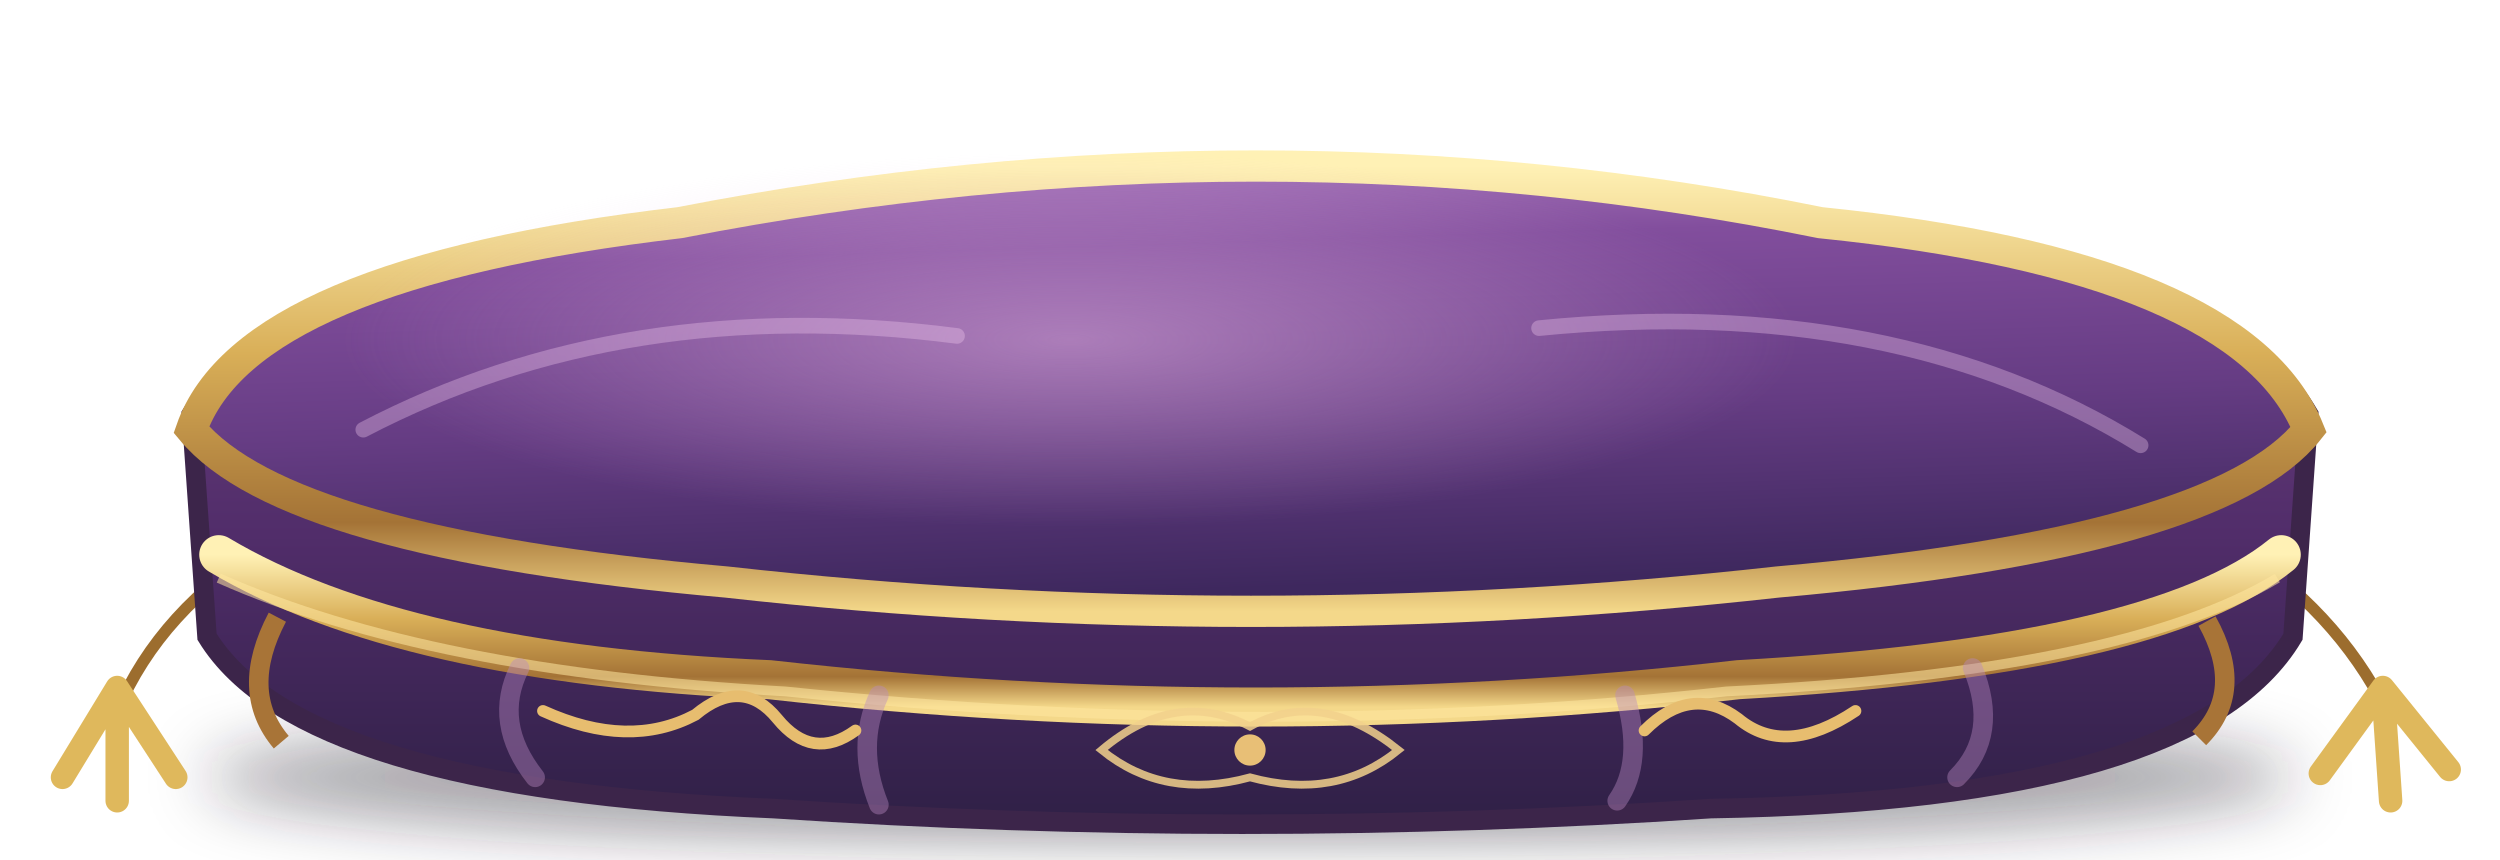
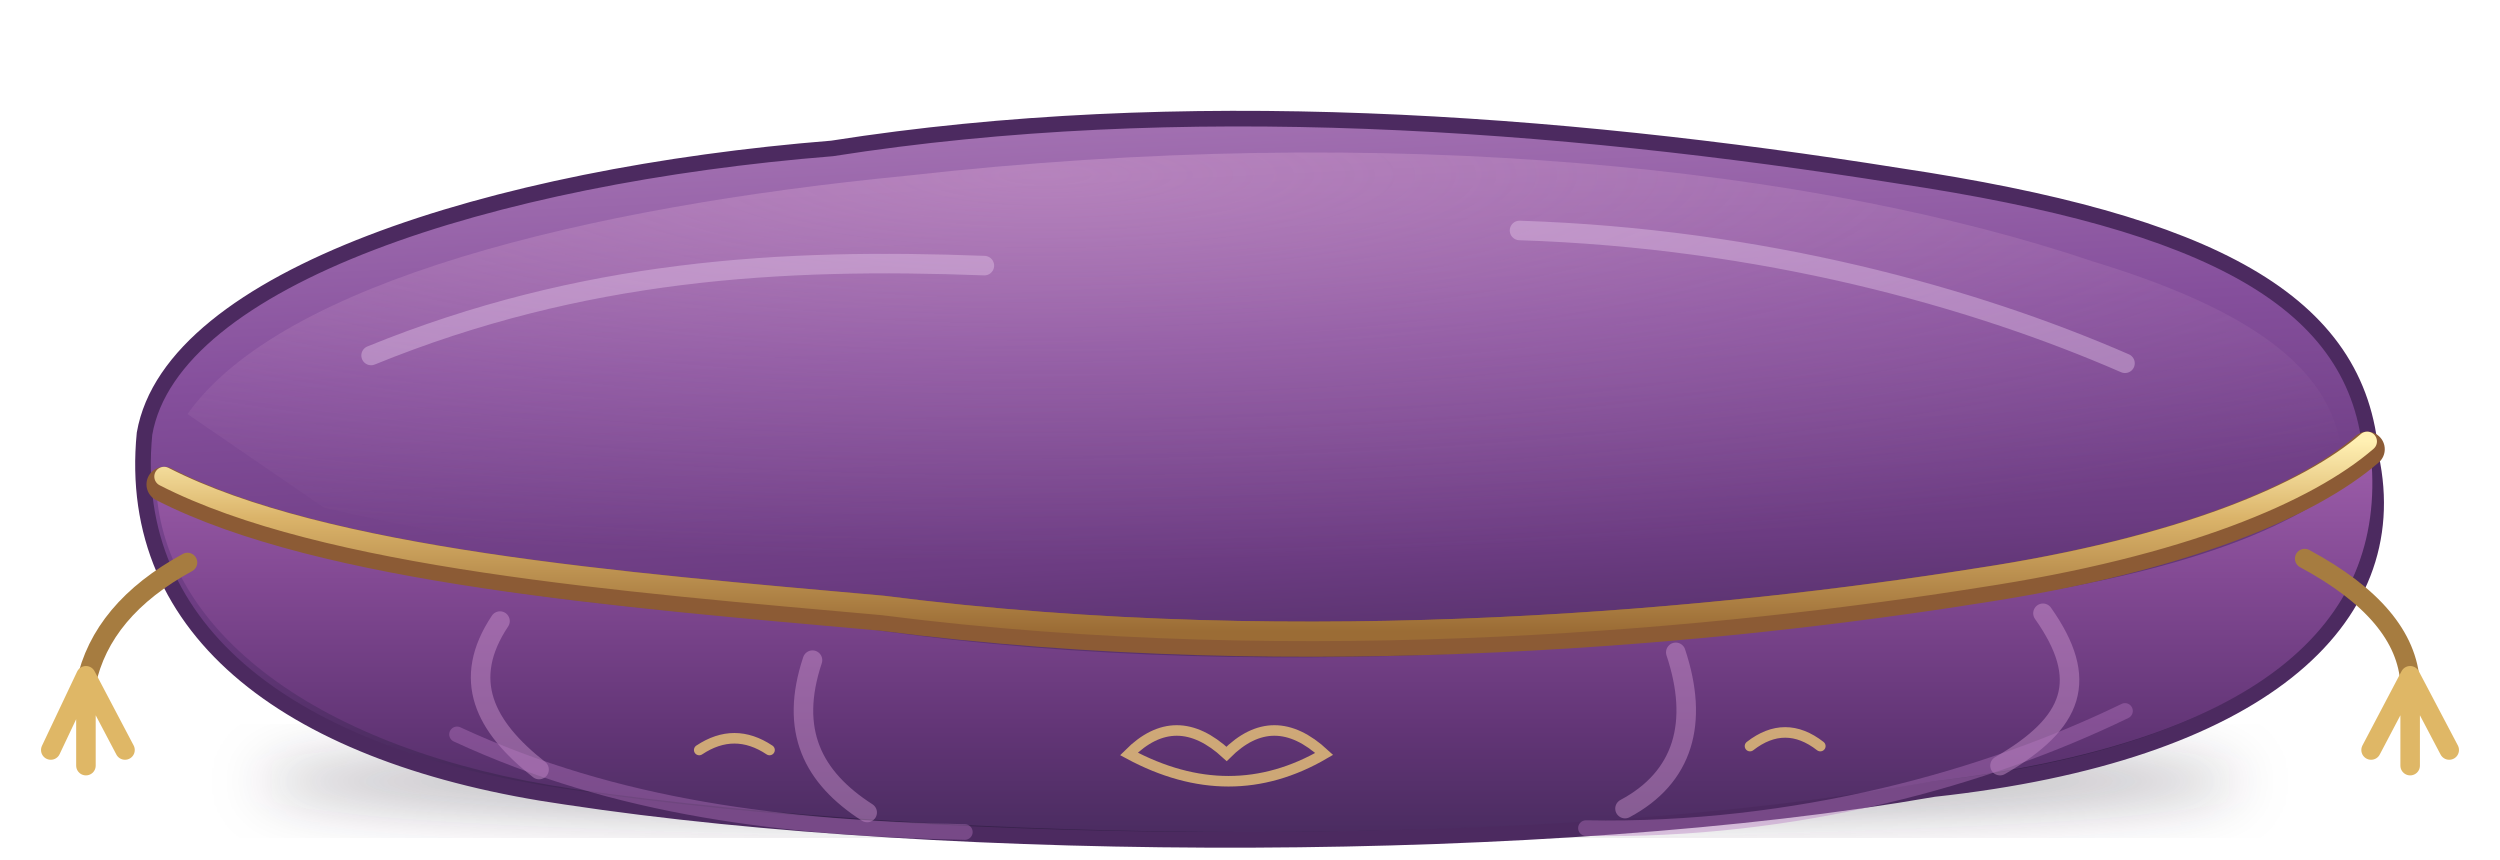
- <svg xmlns="http://www.w3.org/2000/svg" viewBox="0 0 640 220" role="img" aria-label="Ornate plum silk dragon cushion with gold piping and tassels">
+ <svg xmlns="http://www.w3.org/2000/svg" viewBox="0 0 640 220" role="img" aria-label="Plump ornate plum silk cushion with rounded upholstered sides and gold piping">
  <defs>
-     <linearGradient id="silkTop" x1="0" y1="0" x2=".15" y2="1">
-       <stop stop-color="#b383c4" />
-       <stop offset=".24" stop-color="#824e9d" />
-       <stop offset=".62" stop-color="#653c83" />
-       <stop offset="1" stop-color="#3e285e" />
+     <linearGradient id="body" x1="0" y1="0" x2="0.15" y2="1">
+       <stop stop-color="#a978b6" />
+       <stop offset=".37" stop-color="#854f9c" />
+       <stop offset=".67" stop-color="#6c3c82" />
+       <stop offset="1" stop-color="#39224d" />
    </linearGradient>
-     <linearGradient id="silkFront" x1="0" y1="0" x2="0" y2="1">
-       <stop stop-color="#754585" />
-       <stop offset=".55" stop-color="#512d6a" />
-       <stop offset="1" stop-color="#2f2046" />
+     <linearGradient id="front" x1="0" y1="0" x2="0" y2="1">
+       <stop stop-color="#9c5da9" />
+       <stop offset=".33" stop-color="#824993" />
+       <stop offset=".73" stop-color="#623576" />
+       <stop offset="1" stop-color="#4b2c61" />
    </linearGradient>
-     <linearGradient id="cord" x1="0" x2="0" y1="0" y2="1">
-       <stop stop-color="#fff1b5" />
-       <stop offset=".42" stop-color="#d9af58" />
-       <stop offset=".8" stop-color="#a47336" />
-       <stop offset="1" stop-color="#f4d88a" />
+     <linearGradient id="gold" x1="0" y1="0" x2="0" y2="1">
+       <stop stop-color="#fff0b3" />
+       <stop offset=".4" stop-color="#dbb46a" />
+       <stop offset="1" stop-color="#9b6c35" />
    </linearGradient>
-     <radialGradient id="shine">
-       <stop stop-color="#e5b6e3" stop-opacity=".5" />
-       <stop offset="1" stop-color="#e5b6e3" stop-opacity="0" />
+     <radialGradient id="softLight" cx=".4" cy=".05" r=".85">
+       <stop stop-color="#e3b0d9" stop-opacity=".36" />
+       <stop offset="1" stop-color="#e3b0d9" stop-opacity="0" />
    </radialGradient>
-     <filter id="shadow" x="-30%" y="-70%" width="160%" height="240%">
-       <feGaussianBlur stdDeviation="8" />
+     <filter id="blur">
+       <feGaussianBlur stdDeviation="7" />
    </filter>
  </defs>
-   <ellipse cx="320" cy="199" rx="268" ry="18" fill="#1a1326" opacity=".4" filter="url(#shadow)" />
-   <g stroke="#9c6d2e" stroke-width="3" stroke-linecap="round">
-     <path d="M69 139Q41 156 30 182" fill="none" />
-     <path d="M30 176L16 199M30 176L30 205M30 176L45 199" fill="none" stroke="#dfb85c" stroke-width="6" />
-     <path d="M571 139Q598 156 611 182" fill="none" />
-     <path d="M610 176L594 198M610 176L612 205M610 176L627 197" fill="none" stroke="#dfb85c" stroke-width="6" />
+   <ellipse cx="320" cy="200" rx="254" ry="12" fill="#20142a" opacity=".28" filter="url(#blur)" />
+   <path d="M37 111 C44 71 126 45 213 38 C302 24 398 31 486 45  C566 57 604 77 607 117 C616 159 578 193 495 202  C398 219 244 219 145 204 C75 194 32 162 37 111Z" fill="url(#body)" stroke="#4c2a60" stroke-width="4" />
+   <path d="M40 125 C81 150 156 155 222 161 C333 177 444 163 507 154  C557 147 592 135 607 117 C611 160 578 190 495 200  C395 218 244 216 147 202 C80 192 42 161 40 125Z" fill="url(#front)" />
+   <path d="M48 106 C72 72 150 53 232 45 C356 31 465 43 536 67  C572 78 595 92 599 113 C549 136 478 147 405 151  C291 163 166 149 83 130Z" fill="url(#softLight)" />
+   <path d="M42 124 C83 145 159 151 226 157 C335 171 443 160 506 150 C559 142 591 128 606 115" fill="none" stroke="#8c5b35" stroke-width="9" stroke-linecap="round" />
+   <path d="M42 122 C83 143 159 149 226 155 C335 169 443 158 506 148 C559 140 591 126 606 113" fill="none" stroke="url(#gold)" stroke-width="5" stroke-linecap="round" />
+   <g fill="none" stroke-linecap="round">
+     <path d="M128 159 C118 174 124 186 138 197 M208 169 C202 187 208 199 222 208  M429 167 C435 185 431 199 416 207 M523 157 C535 174 531 185 512 196" stroke="#d59dd4" stroke-opacity=".42" stroke-width="5" />
+     <path d="M95 91 C149 69 200 66 252 68 M389 59 C451 61 505 76 544 93" stroke="#efd2f1" stroke-opacity=".37" stroke-width="5" />
+     <path d="M117 188 C158 207 201 212 247 213 M406 212 C460 213 509 199 544 182" stroke="#b67ac1" stroke-opacity=".4" stroke-width="4" />
  </g>
-   <path d="M49 106Q72 68 169 61Q320 32 470 61Q568 67 591 106L587 163Q562 205 438 207Q318 215 198 207Q77 202 53 163Z" fill="url(#silkFront)" stroke="#3c254a" stroke-width="5" />
-   <path d="M56 142Q103 170 197 174Q322 188 445 174Q552 168 584 142" fill="none" stroke="url(#cord)" stroke-width="10" stroke-linecap="round" />
-   <path d="M56 148Q110 172 201 177Q326 190 442 177Q543 172 583 148" fill="none" stroke="#ffe7a1" stroke-opacity=".55" stroke-width="2.5" />
-   <path d="M49 110Q63 70 174 57Q323 28 466 57Q574 68 591 110Q568 139 455 149Q320 164 186 149Q73 139 49 110Z" fill="url(#silkTop)" stroke="url(#cord)" stroke-width="8" />
-   <ellipse cx="274" cy="87" rx="188" ry="48" fill="url(#shine)" />
-   <path d="M93 110Q160 75 245 86M394 84Q485 75 548 114" stroke="#f0c9ed" stroke-opacity=".35" stroke-width="4" stroke-linecap="round" fill="none" />
-   <path d="M133 171Q126 185 137 199M505 171Q512 188 501 199M225 178Q219 191 225 206M416 178Q421 195 414 205" fill="none" stroke="#b889c0" stroke-width="5" opacity=".42" stroke-linecap="round" />
-   <path d="M139 182q22 10 39 1q12-10 21 1q9 11 20 3M421 187q12-12 24-3q12 10 30-2" fill="none" stroke="#e7bd6f" stroke-width="3" stroke-linecap="round" />
-   <path d="M282 192q19-16 38-6q18-10 38 6q-16 13-38 7q-22 6-38-7Z" fill="none" stroke="#f2d18c" stroke-opacity=".85" stroke-width="2" />
-   <circle cx="320" cy="192" r="4" fill="#e8bf76" />
-   <path d="M71 158q-10 19 1 32M565 159q10 18-2 30" fill="none" stroke="#a87437" stroke-width="5" />
+   <g fill="none" stroke="#e2bc78" stroke-width="2.7" stroke-linecap="round" opacity=".85">
+     <path d="M289 193 q12-12 25 0 q12-12 25 0 q-24 14-50 0Z" />
+     <path d="M179 192 q9-6 18 0 M448 191 q9-7 18 0" />
+   </g>
+   <g stroke-linecap="round">
+     <path d="M48 144 Q26 156 22 175 M590 143 Q616 157 617 175" stroke="#a67c40" stroke-width="5" fill="none" />
+     <path d="M22 173 l-9 19 M22 173 l0 23 M22 173 l10 19  M617 173 l-10 19 M617 173 l0 23 M617 173 l10 19" stroke="#dfb766" stroke-width="5" fill="none" />
+   </g>
</svg>
